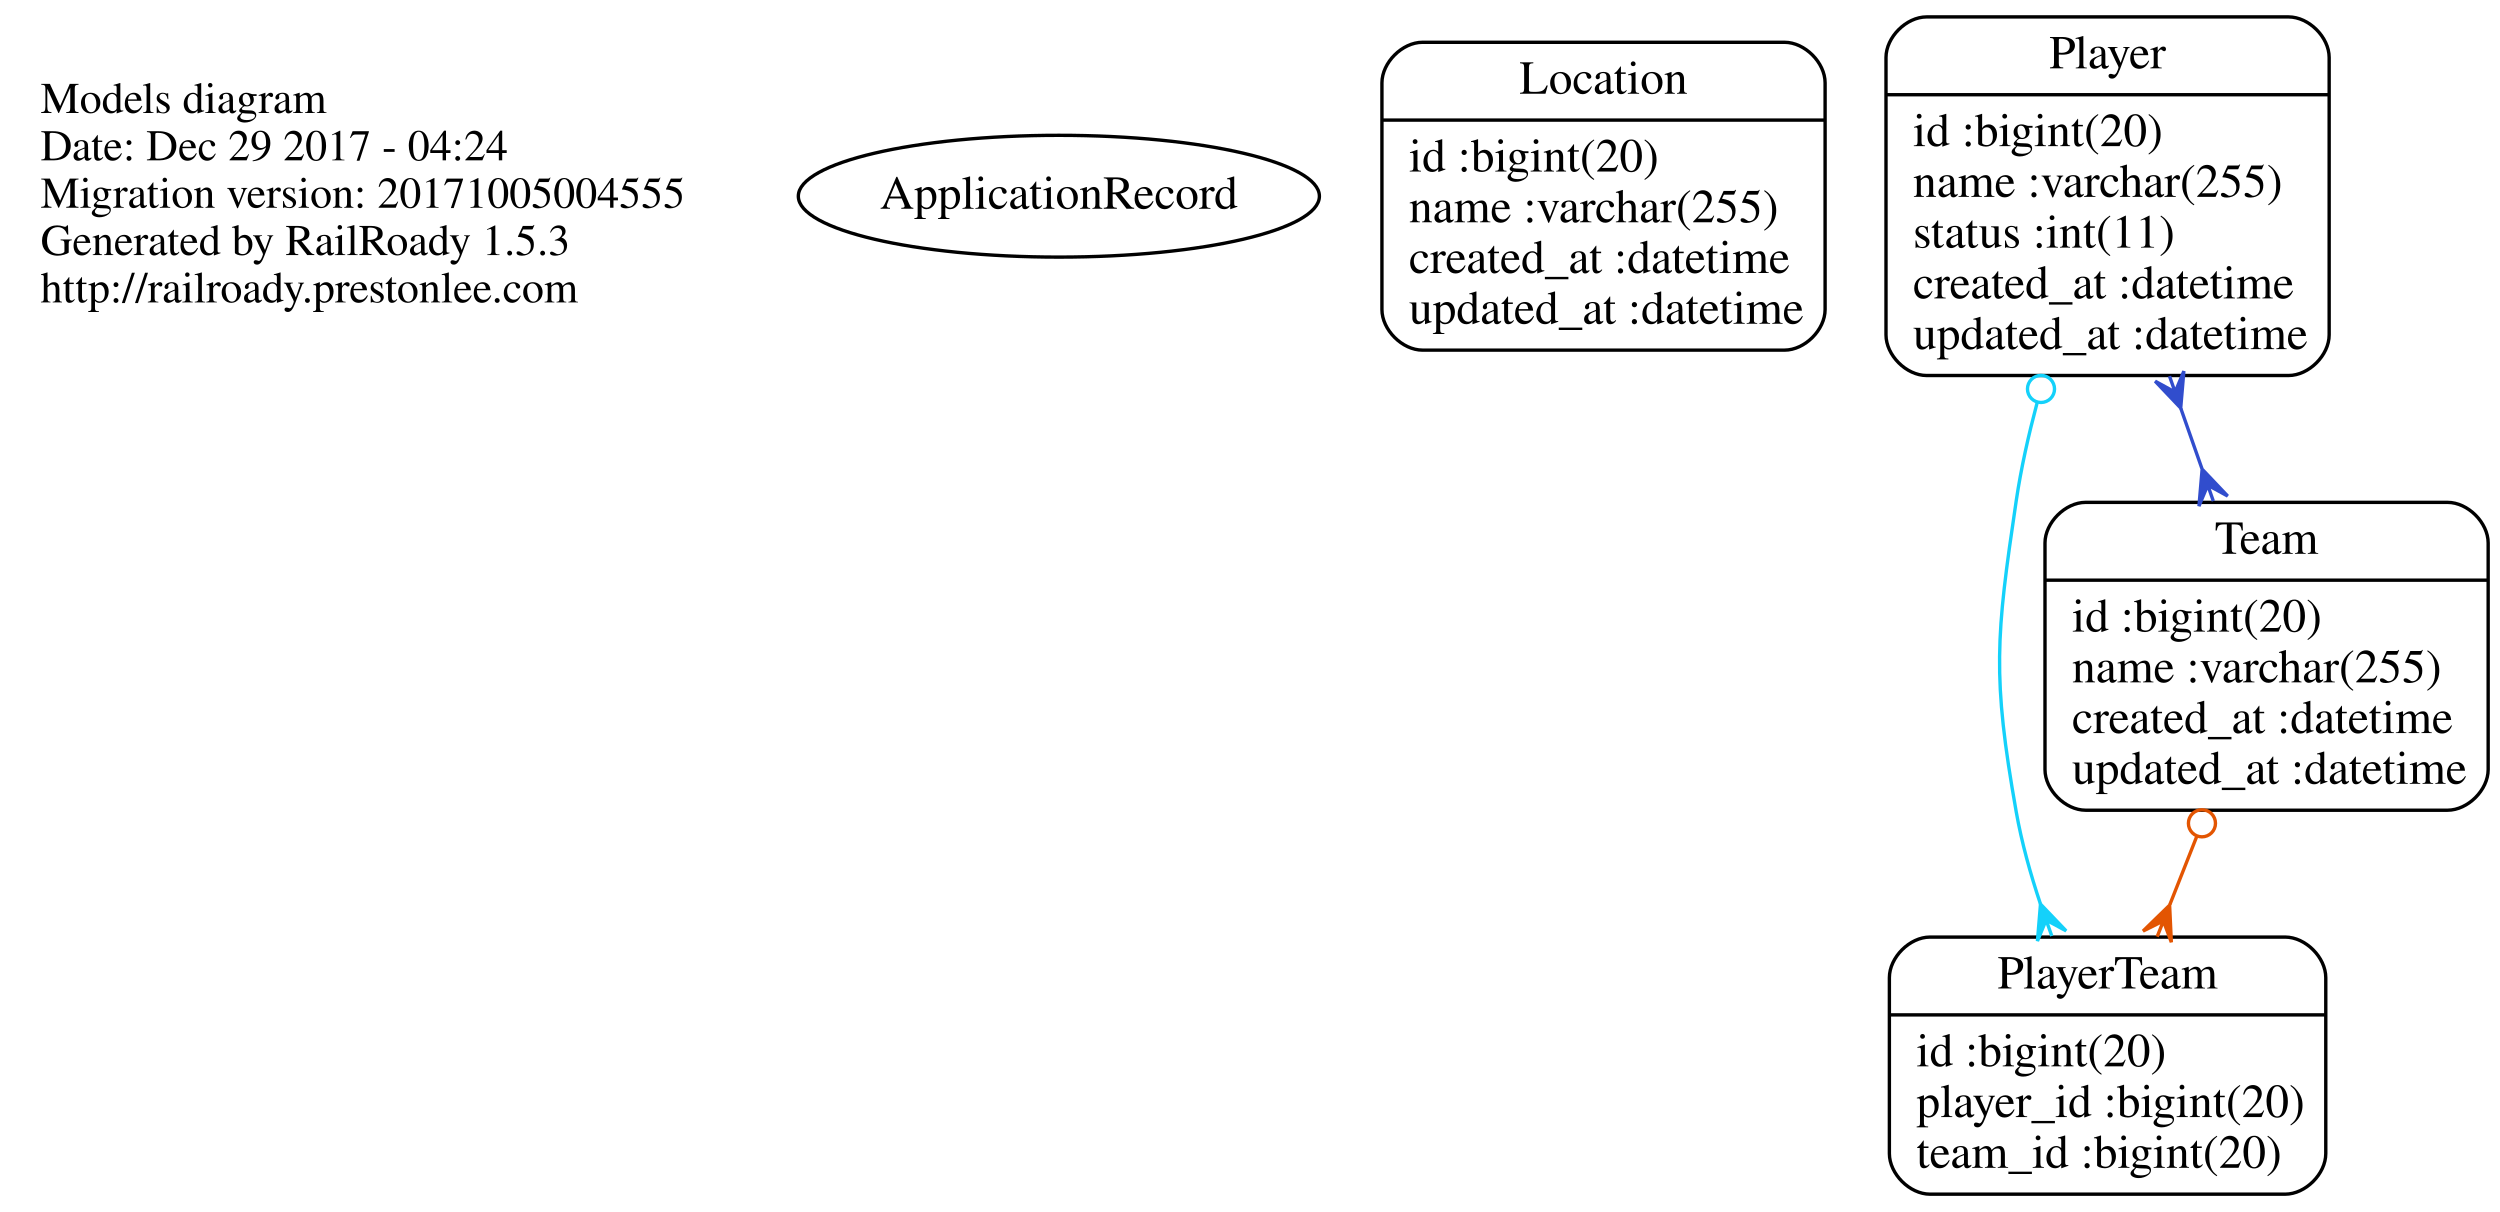
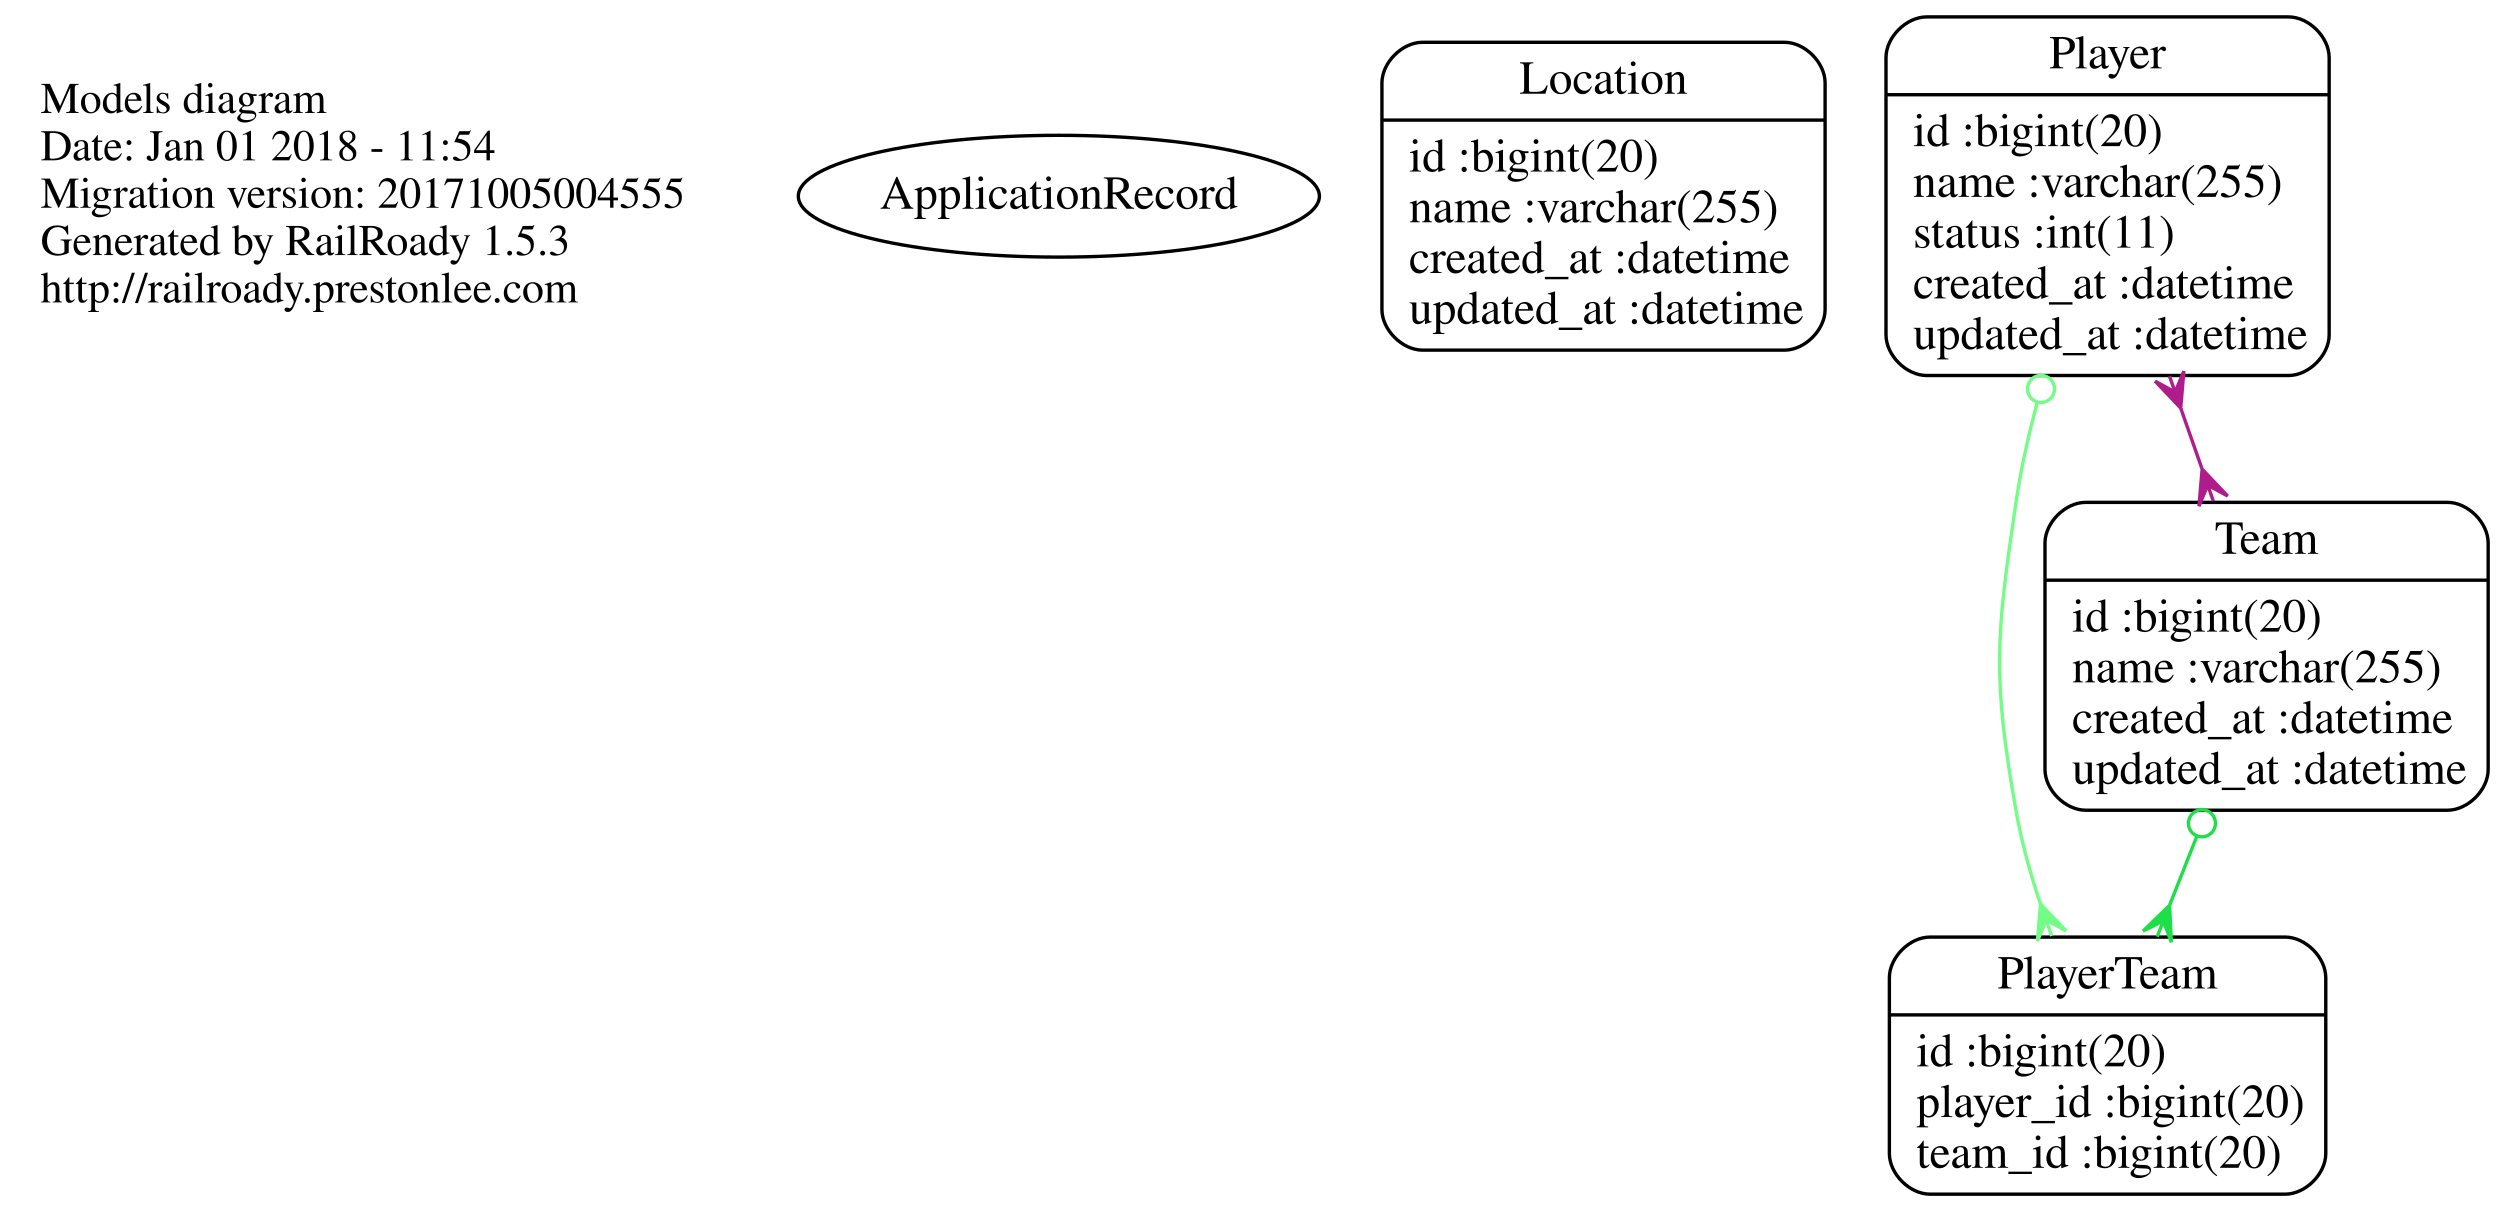
<svg xmlns="http://www.w3.org/2000/svg" width="739pt" height="358pt" viewBox="0.00 0.00 739.00 358.00">
  <g id="graph0" class="graph" transform="scale(1 1) rotate(0) translate(4 354)">
    <polygon fill="none" stroke="none" points="-4,4 -4,-354 735,-354 735,4 -4,4" />
    <g id="node1" class="node">
      <text text-anchor="start" x="8" y="-320.6" font-family="Times,serif" font-size="13.00">Models diagram</text>
-       <text text-anchor="start" x="8" y="-306.6" font-family="Times,serif" font-size="13.00">Date: Dec 29 2017 - 04:24</text>
+       <text text-anchor="start" x="8" y="-306.6" font-family="Times,serif" font-size="13.00">Date: Jan 01 2018 - 11:54</text>
      <text text-anchor="start" x="8" y="-292.6" font-family="Times,serif" font-size="13.00">Migration version: 20171005004555</text>
      <text text-anchor="start" x="8" y="-278.6" font-family="Times,serif" font-size="13.00">Generated by RailRoady 1.5.3</text>
      <text text-anchor="start" x="8" y="-264.6" font-family="Times,serif" font-size="13.00">http://railroady.prestonlee.com</text>
    </g>
    <g id="node2" class="node">
      <ellipse fill="none" stroke="black" cx="309" cy="-296" rx="77.015" ry="18" />
      <text text-anchor="middle" x="309" y="-292.3" font-family="Times,serif" font-size="14.00">ApplicationRecord</text>
    </g>
    <g id="node3" class="node">
      <path fill="none" stroke="black" d="M416.5,-250.5C416.5,-250.5 523.5,-250.5 523.5,-250.5 529.5,-250.5 535.5,-256.5 535.5,-262.5 535.5,-262.5 535.5,-329.5 535.5,-329.5 535.5,-335.5 529.5,-341.5 523.5,-341.5 523.5,-341.5 416.5,-341.5 416.5,-341.5 410.5,-341.5 404.5,-335.5 404.5,-329.5 404.5,-329.5 404.5,-262.5 404.5,-262.5 404.5,-256.5 410.5,-250.5 416.5,-250.5" />
      <text text-anchor="middle" x="470" y="-326.3" font-family="Times,serif" font-size="14.00">Location</text>
      <polyline fill="none" stroke="black" points="404.5,-318.5 535.5,-318.5 " />
      <text text-anchor="start" x="412.5" y="-303.3" font-family="Times,serif" font-size="14.00">id :bigint(20)</text>
      <text text-anchor="start" x="412.5" y="-288.3" font-family="Times,serif" font-size="14.00">name :varchar(255)</text>
      <text text-anchor="start" x="412.5" y="-273.3" font-family="Times,serif" font-size="14.00">created_at :datetime</text>
      <text text-anchor="start" x="412.5" y="-258.3" font-family="Times,serif" font-size="14.00">updated_at :datetime</text>
    </g>
    <g id="node4" class="node">
      <path fill="none" stroke="black" d="M565.5,-243C565.5,-243 672.5,-243 672.5,-243 678.5,-243 684.5,-249 684.5,-255 684.5,-255 684.5,-337 684.5,-337 684.5,-343 678.5,-349 672.5,-349 672.5,-349 565.5,-349 565.5,-349 559.5,-349 553.5,-343 553.5,-337 553.5,-337 553.5,-255 553.5,-255 553.5,-249 559.5,-243 565.5,-243" />
      <text text-anchor="middle" x="619" y="-333.8" font-family="Times,serif" font-size="14.00">Player</text>
      <polyline fill="none" stroke="black" points="553.5,-326 684.5,-326 " />
      <text text-anchor="start" x="561.5" y="-310.8" font-family="Times,serif" font-size="14.00">id :bigint(20)</text>
      <text text-anchor="start" x="561.5" y="-295.8" font-family="Times,serif" font-size="14.00">name :varchar(255)</text>
      <text text-anchor="start" x="561.5" y="-280.8" font-family="Times,serif" font-size="14.00">status :int(11)</text>
      <text text-anchor="start" x="561.5" y="-265.8" font-family="Times,serif" font-size="14.00">created_at :datetime</text>
      <text text-anchor="start" x="561.5" y="-250.8" font-family="Times,serif" font-size="14.00">updated_at :datetime</text>
    </g>
    <g id="node5" class="node">
      <path fill="none" stroke="black" d="M566.5,-1C566.5,-1 671.5,-1 671.5,-1 677.5,-1 683.5,-7 683.5,-13 683.5,-13 683.5,-65 683.5,-65 683.5,-71 677.5,-77 671.5,-77 671.5,-77 566.5,-77 566.5,-77 560.5,-77 554.5,-71 554.5,-65 554.5,-65 554.5,-13 554.5,-13 554.5,-7 560.5,-1 566.5,-1" />
      <text text-anchor="middle" x="619" y="-61.8" font-family="Times,serif" font-size="14.00">PlayerTeam</text>
      <polyline fill="none" stroke="black" points="554.5,-54 683.5,-54 " />
      <text text-anchor="start" x="562.5" y="-38.8" font-family="Times,serif" font-size="14.00">id :bigint(20)</text>
      <text text-anchor="start" x="562.5" y="-23.8" font-family="Times,serif" font-size="14.00">player_id :bigint(20)</text>
      <text text-anchor="start" x="562.5" y="-8.8" font-family="Times,serif" font-size="14.00">team_id :bigint(20)</text>
    </g>
    <g id="edge1" class="edge">
-       <path fill="none" stroke="#14d1fa" d="M598.173,-234.925C595.613,-225.355 593.407,-215.483 592,-206 586,-165.554 584.884,-154.265 592,-114 593.591,-105 596.191,-95.656 599.165,-86.761" />
-       <ellipse fill="none" stroke="#14d1fa" cx="599.32" cy="-239.026" rx="4" ry="4" />
-       <polygon fill="#14d1fa" stroke="#14d1fa" points="599.169,-86.749 606.75,-78.826 600.839,-82.036 602.509,-77.323 602.509,-77.323 602.509,-77.323 600.839,-82.036 598.267,-75.82 599.169,-86.749 599.169,-86.749" />
+       <path fill="none" stroke="#73fd87" d="M598.173,-234.925C595.613,-225.355 593.407,-215.483 592,-206 586,-165.554 584.884,-154.265 592,-114 593.591,-105 596.191,-95.656 599.165,-86.761" />
+       <ellipse fill="none" stroke="#73fd87" cx="599.32" cy="-239.026" rx="4" ry="4" />
+       <polygon fill="#73fd87" stroke="#73fd87" points="599.169,-86.749 606.75,-78.826 600.839,-82.036 602.509,-77.323 602.509,-77.323 602.509,-77.323 600.839,-82.036 598.267,-75.82 599.169,-86.749 599.169,-86.749" />
    </g>
    <g id="node6" class="node">
      <path fill="none" stroke="black" d="M612.5,-114.5C612.5,-114.5 719.5,-114.5 719.5,-114.5 725.5,-114.5 731.5,-120.5 731.5,-126.5 731.5,-126.5 731.5,-193.5 731.5,-193.5 731.5,-199.5 725.5,-205.5 719.5,-205.5 719.5,-205.5 612.5,-205.5 612.5,-205.5 606.5,-205.5 600.5,-199.5 600.5,-193.5 600.5,-193.5 600.5,-126.5 600.5,-126.5 600.5,-120.5 606.5,-114.5 612.5,-114.5" />
      <text text-anchor="middle" x="666" y="-190.3" font-family="Times,serif" font-size="14.00">Team</text>
      <polyline fill="none" stroke="black" points="600.5,-182.5 731.5,-182.5 " />
      <text text-anchor="start" x="608.5" y="-167.3" font-family="Times,serif" font-size="14.00">id :bigint(20)</text>
      <text text-anchor="start" x="608.5" y="-152.3" font-family="Times,serif" font-size="14.00">name :varchar(255)</text>
      <text text-anchor="start" x="608.5" y="-137.3" font-family="Times,serif" font-size="14.00">created_at :datetime</text>
      <text text-anchor="start" x="608.5" y="-122.3" font-family="Times,serif" font-size="14.00">updated_at :datetime</text>
    </g>
    <g id="edge2" class="edge">
-       <path fill="none" stroke="#314dcd" d="M640.653,-233.266C642.728,-227.351 644.821,-221.382 646.869,-215.543" />
-       <polygon fill="#314dcd" stroke="#314dcd" points="640.616,-233.372 633.06,-241.319 638.961,-238.09 637.306,-242.808 637.306,-242.808 637.306,-242.808 638.961,-238.09 641.552,-244.298 640.616,-233.372 640.616,-233.372" />
-       <polygon fill="#314dcd" stroke="#314dcd" points="646.951,-215.31 654.507,-207.363 648.606,-210.592 650.261,-205.873 650.261,-205.873 650.261,-205.873 648.606,-210.592 646.014,-204.384 646.951,-215.31 646.951,-215.31" />
+       <path fill="none" stroke="#ae1d8b" d="M640.653,-233.266C642.728,-227.351 644.821,-221.382 646.869,-215.543" />
+       <polygon fill="#ae1d8b" stroke="#ae1d8b" points="640.616,-233.372 633.06,-241.319 638.961,-238.09 637.306,-242.808 637.306,-242.808 637.306,-242.808 638.961,-238.09 641.552,-244.298 640.616,-233.372 640.616,-233.372" />
+       <polygon fill="#ae1d8b" stroke="#ae1d8b" points="646.951,-215.31 654.507,-207.363 648.606,-210.592 650.261,-205.873 650.261,-205.873 650.261,-205.873 648.606,-210.592 646.014,-204.384 646.951,-215.31 646.951,-215.31" />
    </g>
    <g id="edge3" class="edge">
-       <path fill="none" stroke="#e35502" d="M645.376,-106.783C642.725,-100.07 640.024,-93.231 637.411,-86.615" />
-       <ellipse fill="none" stroke="#e35502" cx="646.896" cy="-110.63" rx="4" ry="4" />
-       <polygon fill="#e35502" stroke="#e35502" points="637.336,-86.424 637.848,-75.47 635.499,-81.774 633.662,-77.123 633.662,-77.123 633.662,-77.123 635.499,-81.774 629.477,-78.776 637.336,-86.424 637.336,-86.424" />
+       <path fill="none" stroke="#1fdf49" d="M645.376,-106.783C642.725,-100.07 640.024,-93.231 637.411,-86.615" />
+       <ellipse fill="none" stroke="#1fdf49" cx="646.896" cy="-110.63" rx="4" ry="4" />
+       <polygon fill="#1fdf49" stroke="#1fdf49" points="637.336,-86.424 637.848,-75.47 635.499,-81.774 633.662,-77.123 633.662,-77.123 633.662,-77.123 635.499,-81.774 629.477,-78.776 637.336,-86.424 637.336,-86.424" />
    </g>
  </g>
</svg>
